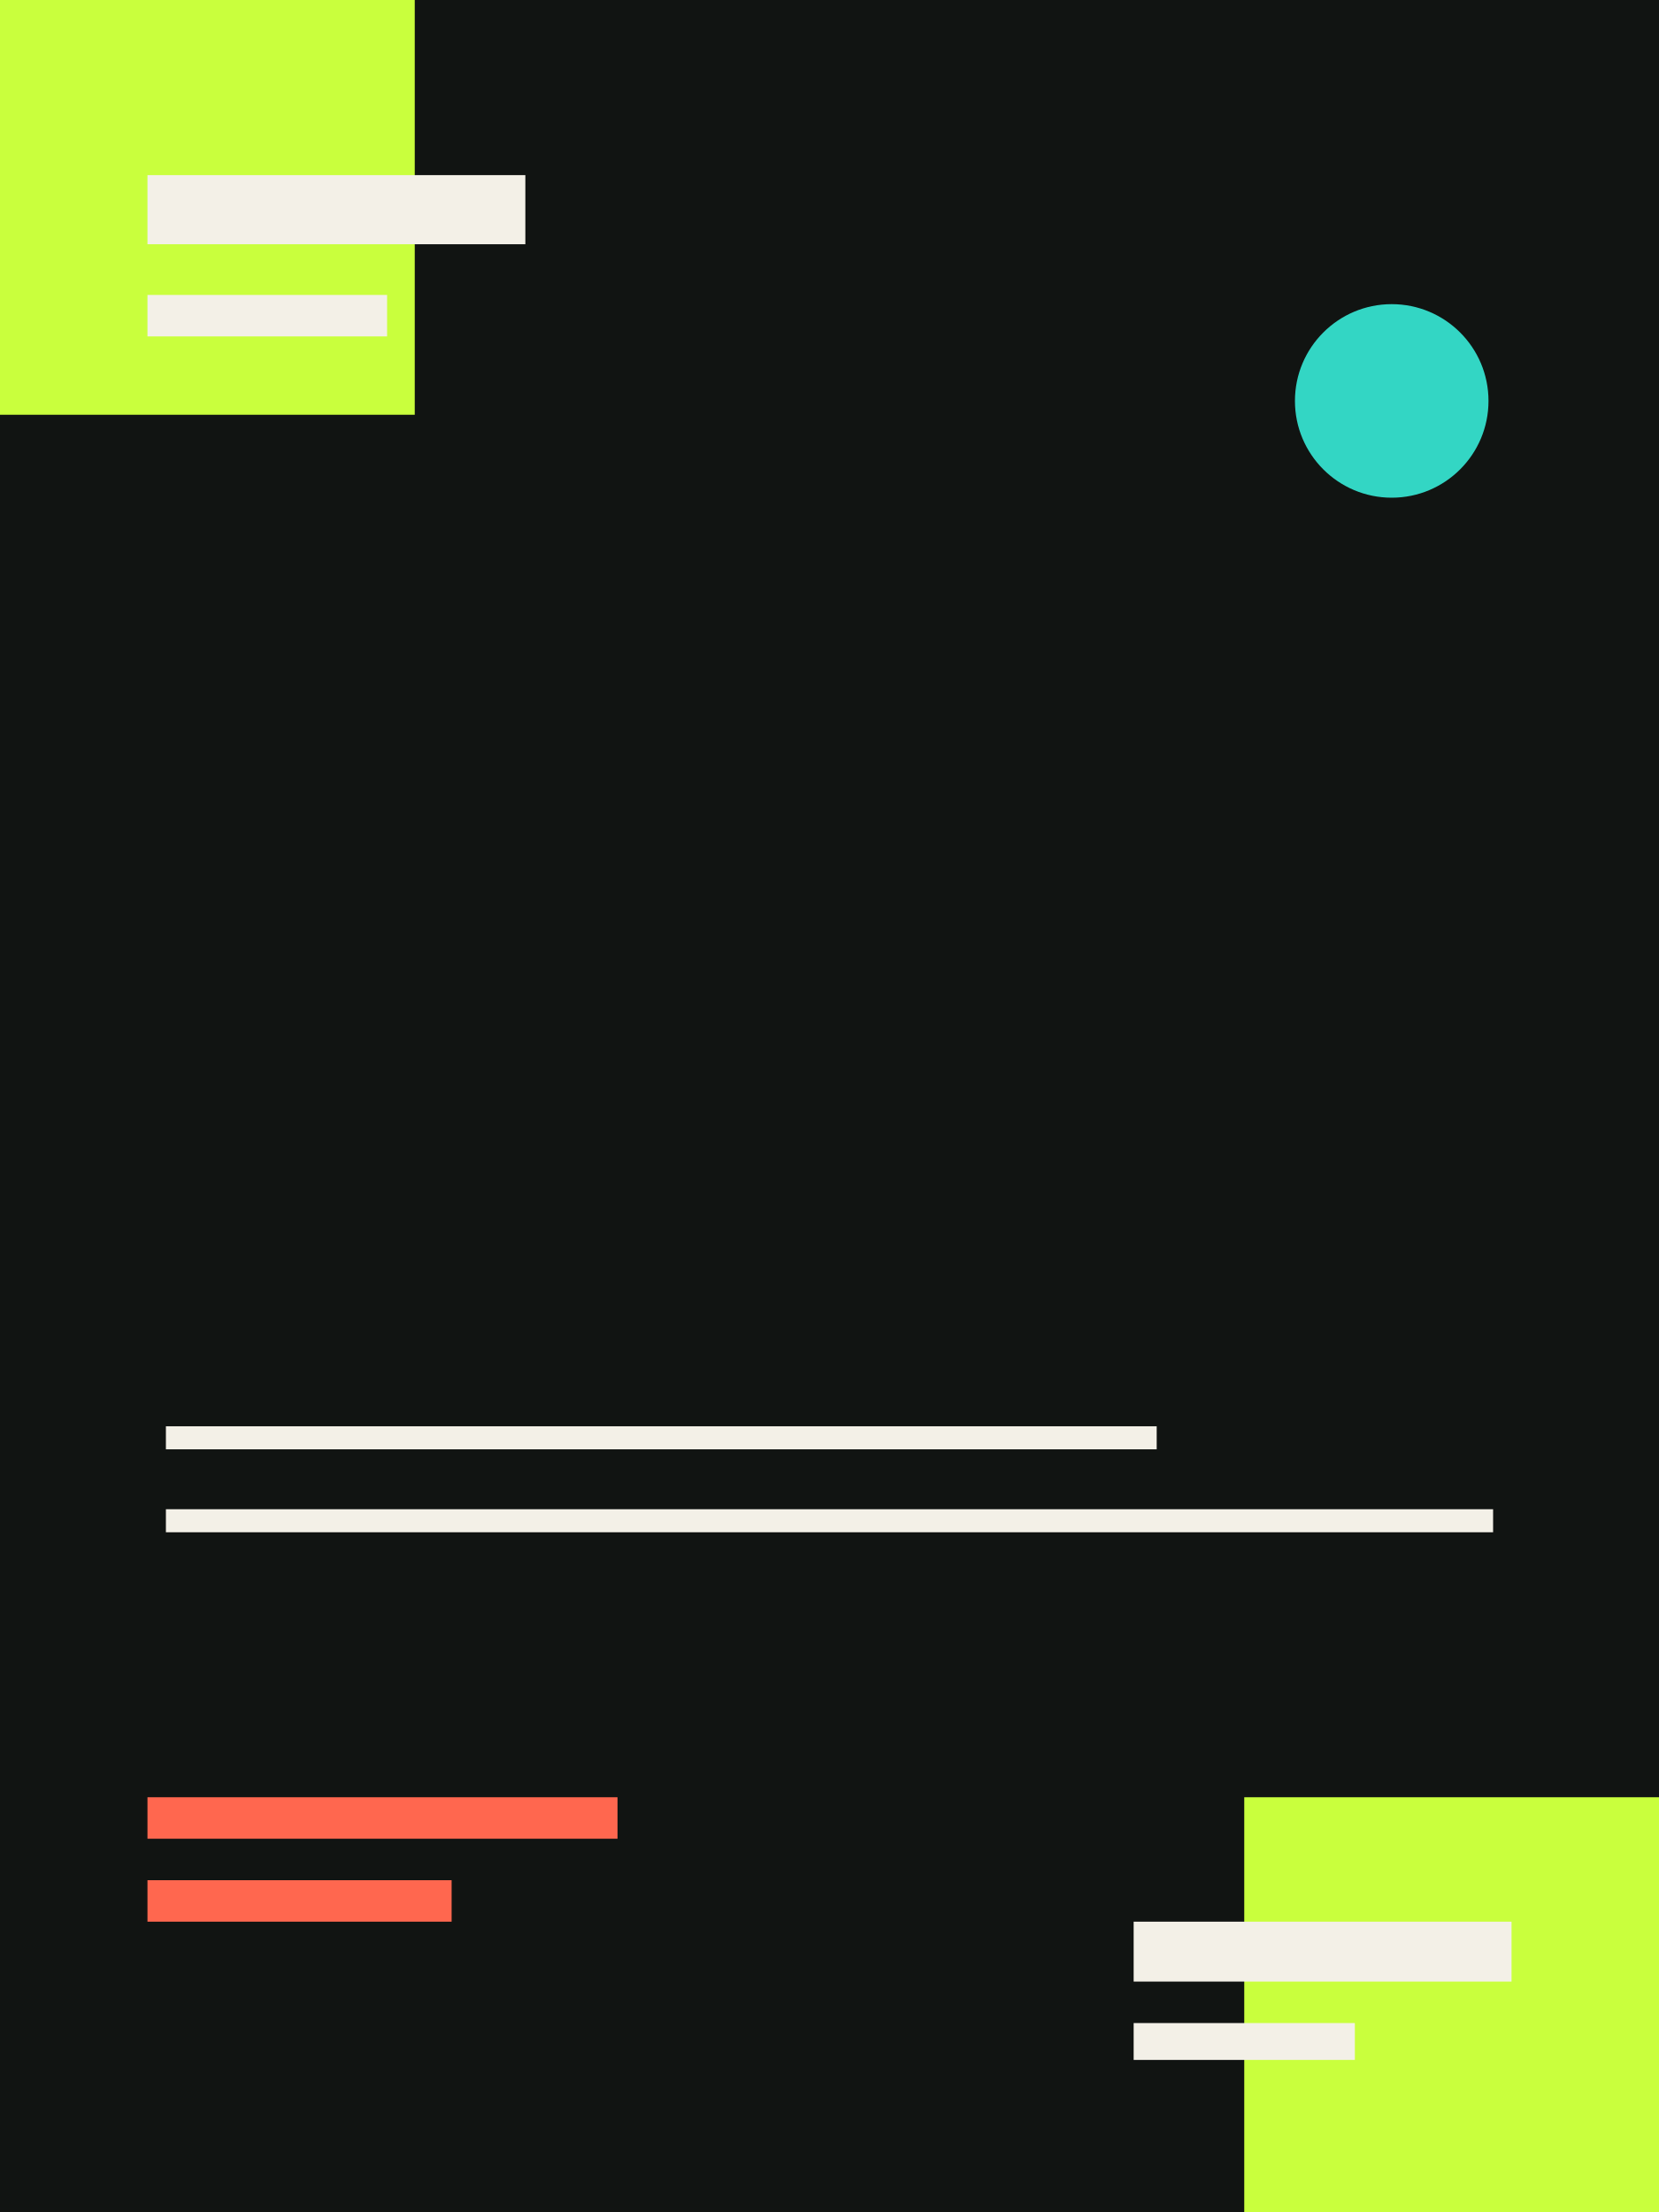
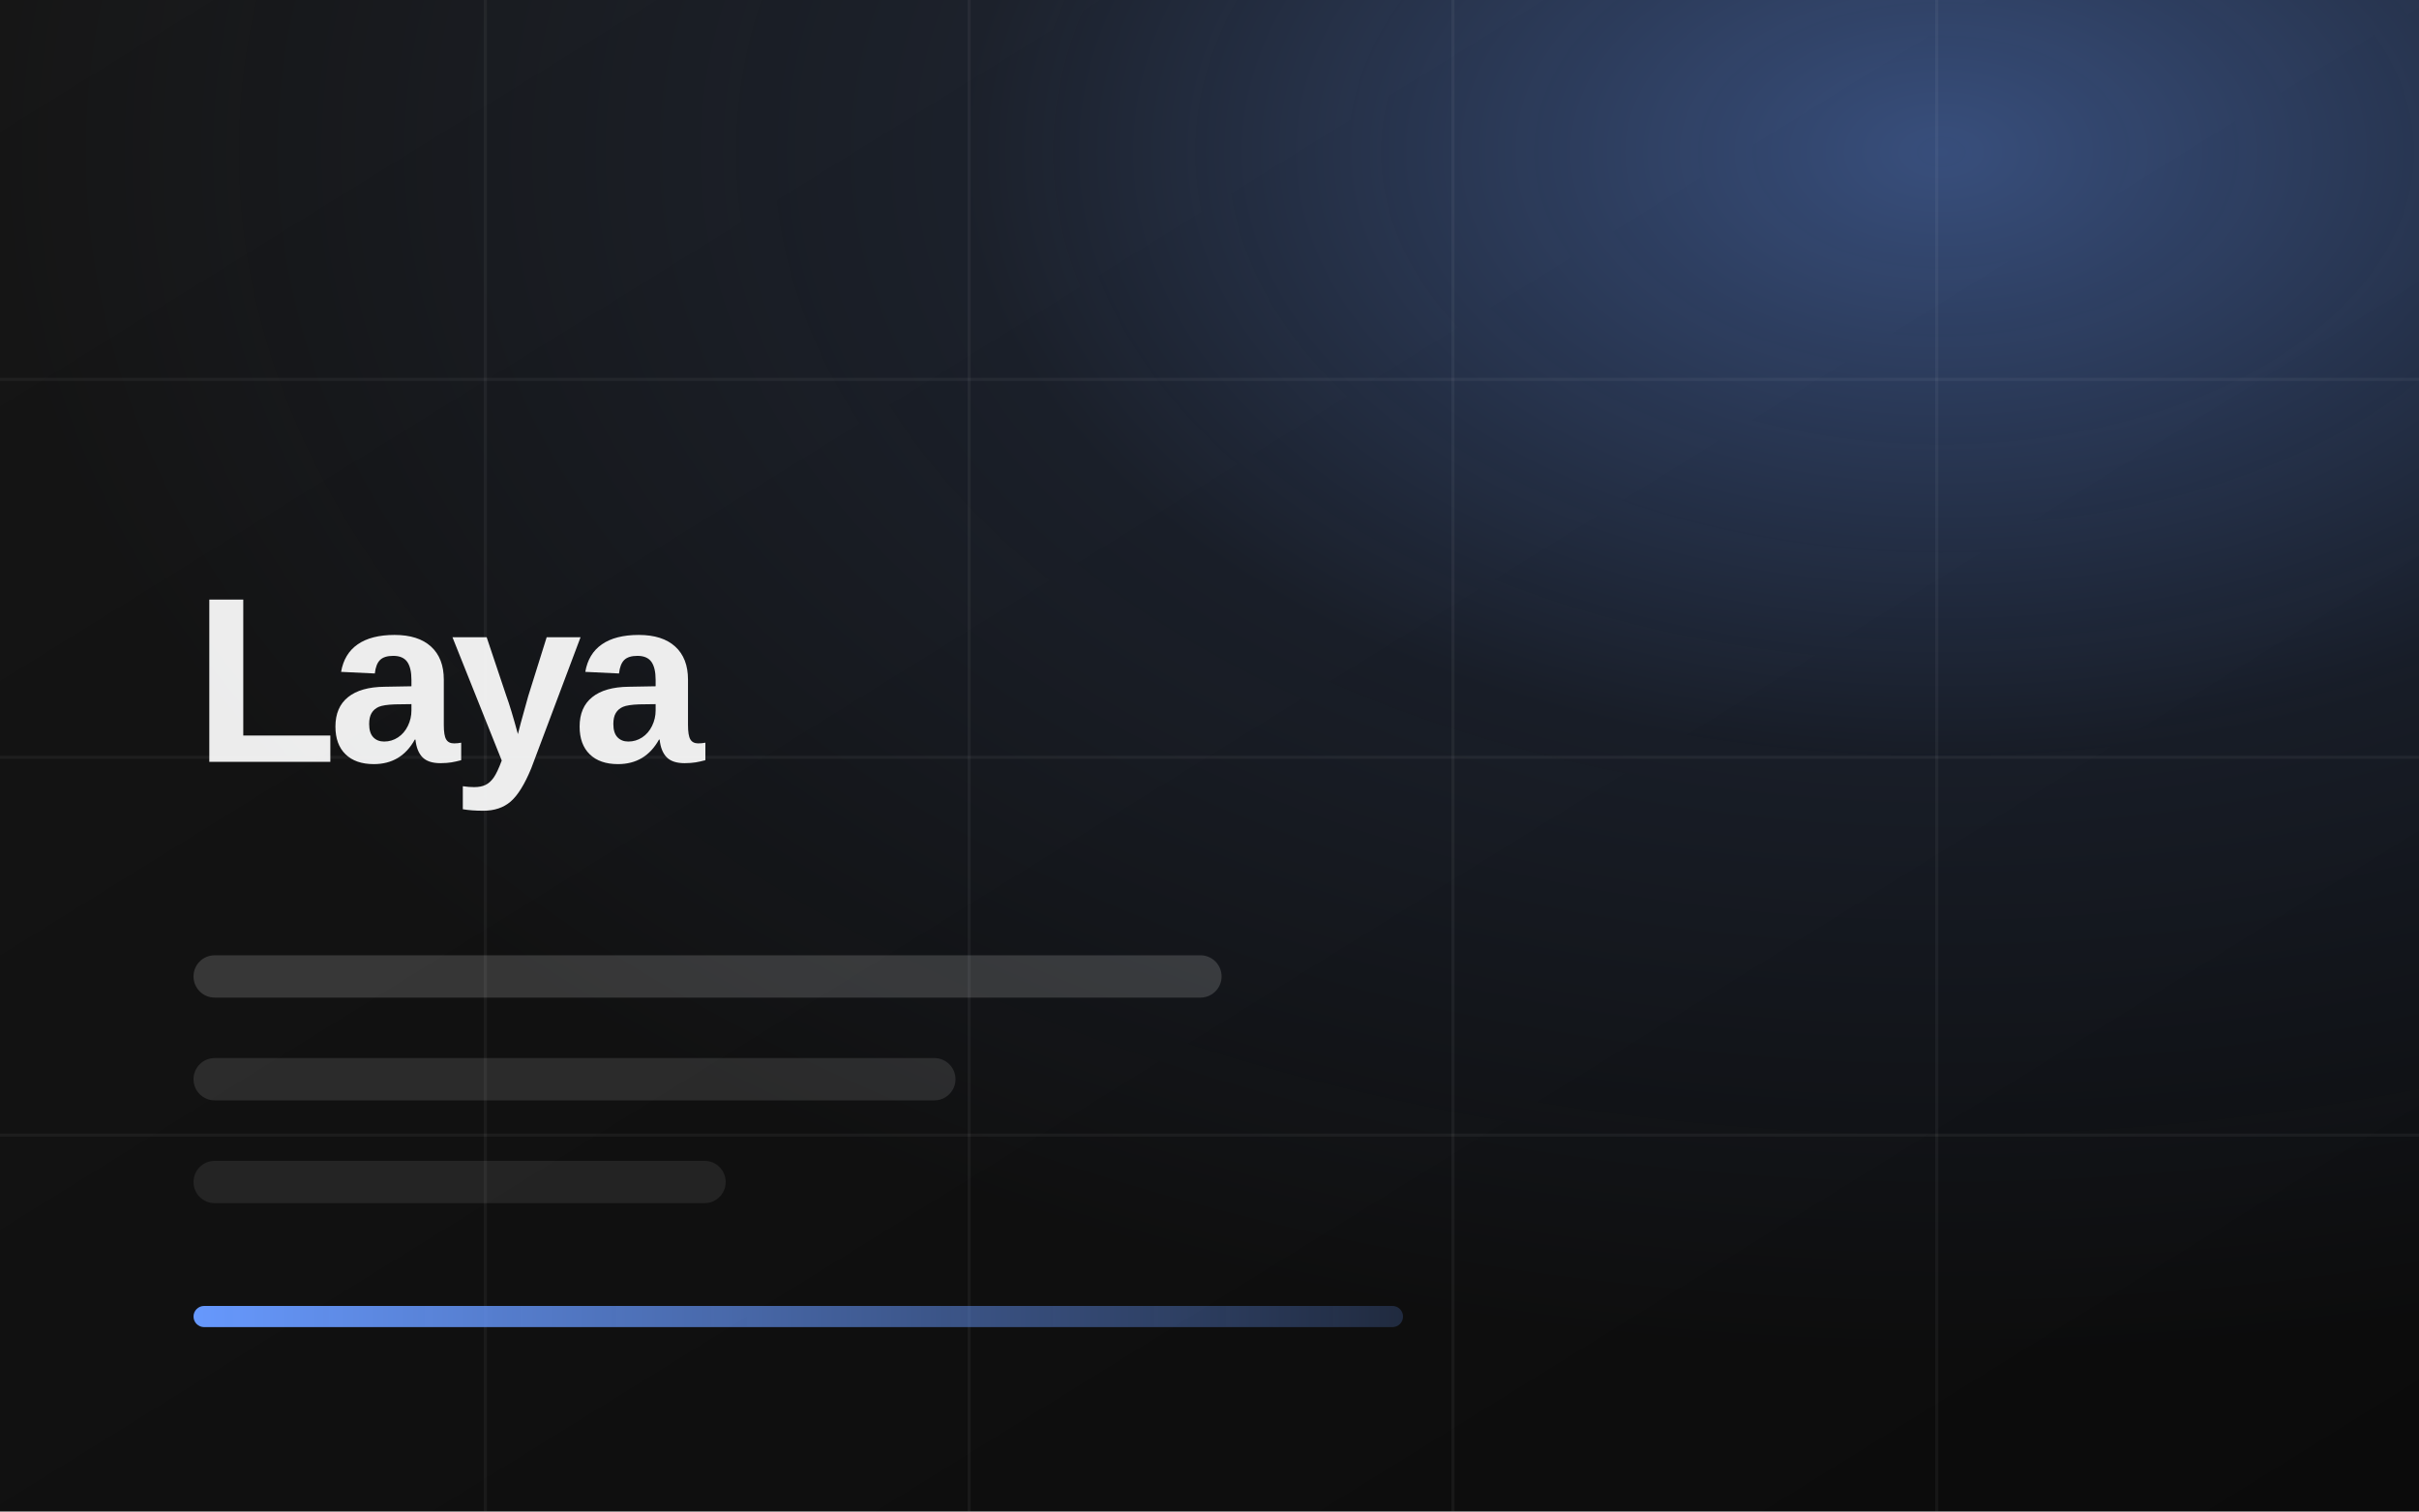
- <svg xmlns="http://www.w3.org/2000/svg" viewBox="0 0 720 960">
-   <rect width="720" height="960" fill="#111412" />
-   <path d="M0 0h180v180H0zm540 780h180v180H540z" fill="#c9ff3d" />
-   <path d="M64 76h164v30H64zm0 52h104v18H64zm428 706h164v26H492zm0 44h96v16h-96z" fill="#f3f0e7" />
-   <path d="M64 780h204v18H64zm0 36h132v18H64z" fill="#ff674f" />
-   <circle cx="604" cy="174" r="42" fill="#33d6c4" />
-   <path d="M72 660h576M72 624h430" stroke="#f3f0e7" stroke-width="10" />
+ <svg xmlns="http://www.w3.org/2000/svg" viewBox="0 0 800 500" role="img" aria-label="Laya case placeholder">
+   <defs>
+     <linearGradient id="bg" x1="0" y1="0" x2="1" y2="1">
+       <stop offset="0" stop-color="#161616" />
+       <stop offset="1" stop-color="#0b0b0b" />
+     </linearGradient>
+     <radialGradient id="glow" cx="0.8" cy="0.1" r="0.8">
+       <stop offset="0" stop-color="#6799fe" stop-opacity="0.45" />
+       <stop offset="0.5" stop-color="#6799fe" stop-opacity="0.1" />
+       <stop offset="1" stop-color="#6799fe" stop-opacity="0" />
+     </radialGradient>
+     <linearGradient id="bar" x1="0" y1="0" x2="1" y2="0">
+       <stop offset="0" stop-color="#6799fe" />
+       <stop offset="1" stop-color="#6799fe" stop-opacity="0.2" />
+     </linearGradient>
+   </defs>
+   <rect width="800" height="500" fill="url(#bg)" />
+   <rect width="800" height="500" fill="url(#glow)" />
+   <g stroke="#ffffff" stroke-opacity="0.05" stroke-width="1">
+     <path d="M0 125.5H800M0 250.5H800M0 375.5H800" />
+     <path d="M160.5 0V500M320.5 0V500M480.5 0V500M640.5 0V500" />
+   </g>
+   <text x="64" y="252" font-family="system-ui, -apple-system, 'Helvetica Neue', Arial, sans-serif" font-size="78" font-weight="700" letter-spacing="-3" fill="#ffffff" fill-opacity="0.92">Laya</text>
+   <g>
+     <rect x="64" y="316" width="340" height="14" rx="7" fill="#ffffff" fill-opacity="0.16" />
+     <rect x="64" y="350" width="252" height="14" rx="7" fill="#ffffff" fill-opacity="0.11" />
+     <rect x="64" y="384" width="176" height="14" rx="7" fill="#ffffff" fill-opacity="0.08" />
+     <rect x="64" y="432" width="400" height="7" rx="3.5" fill="url(#bar)" />
+   </g>
</svg>
